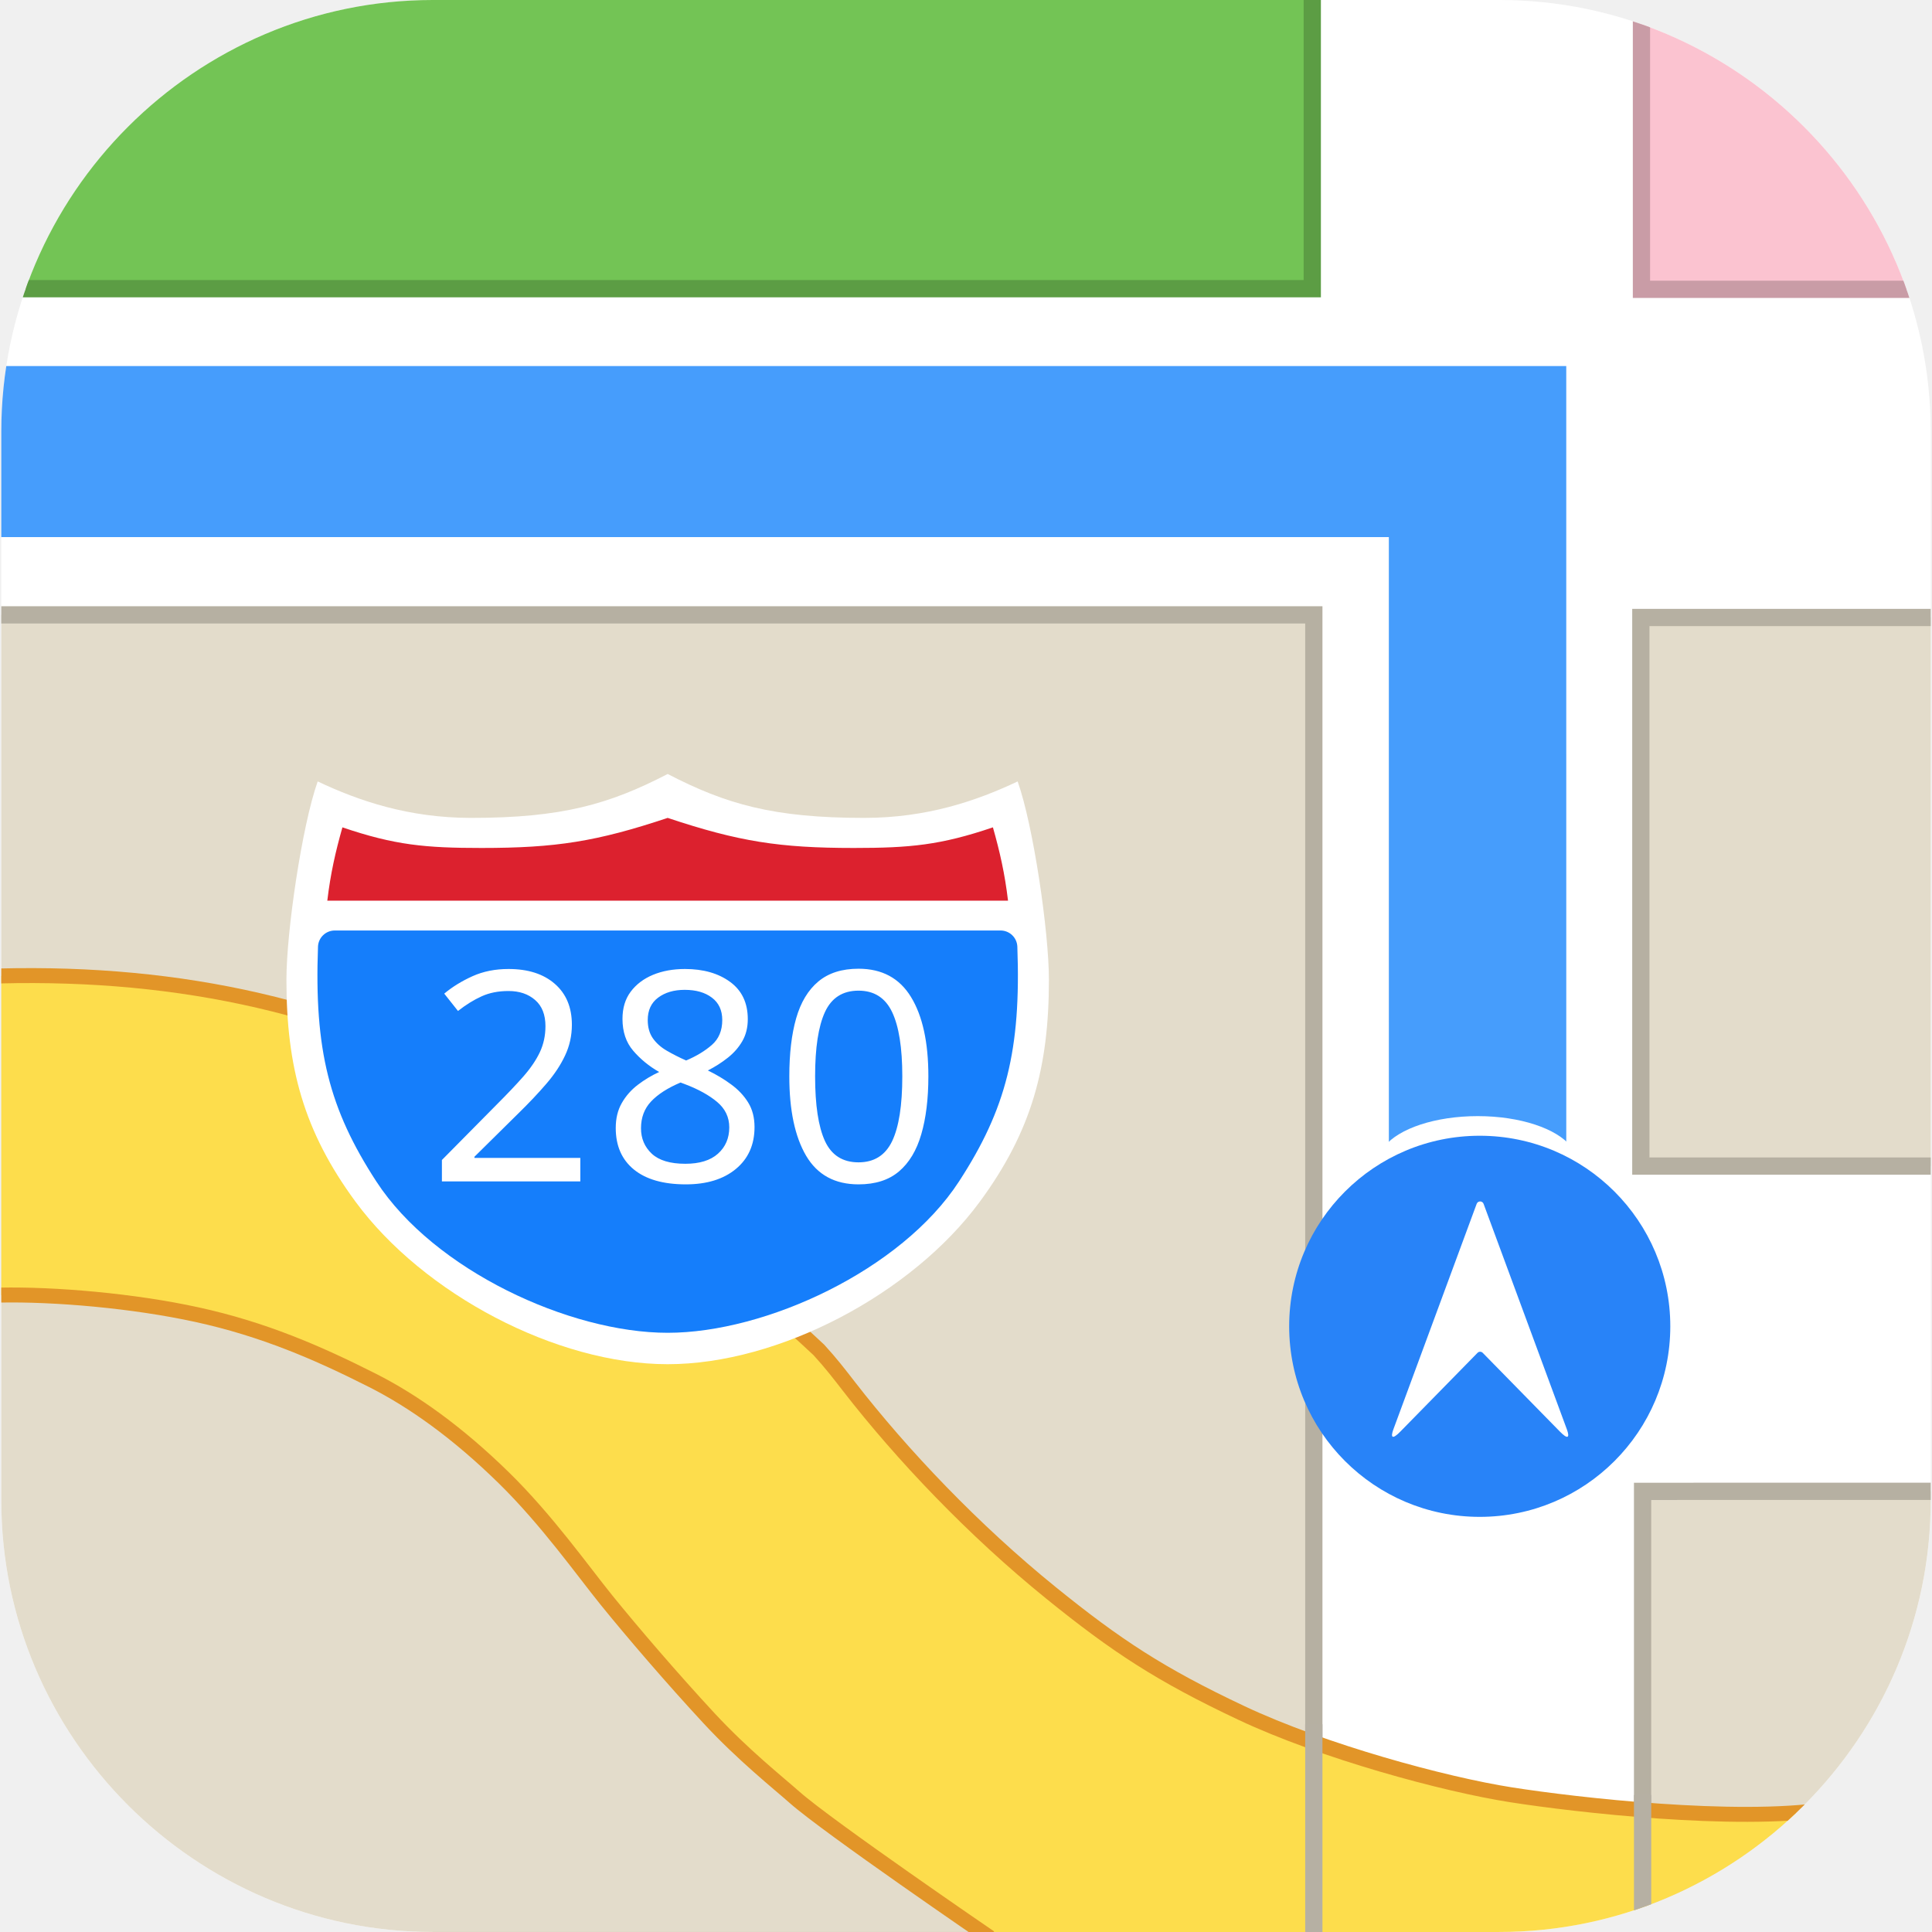
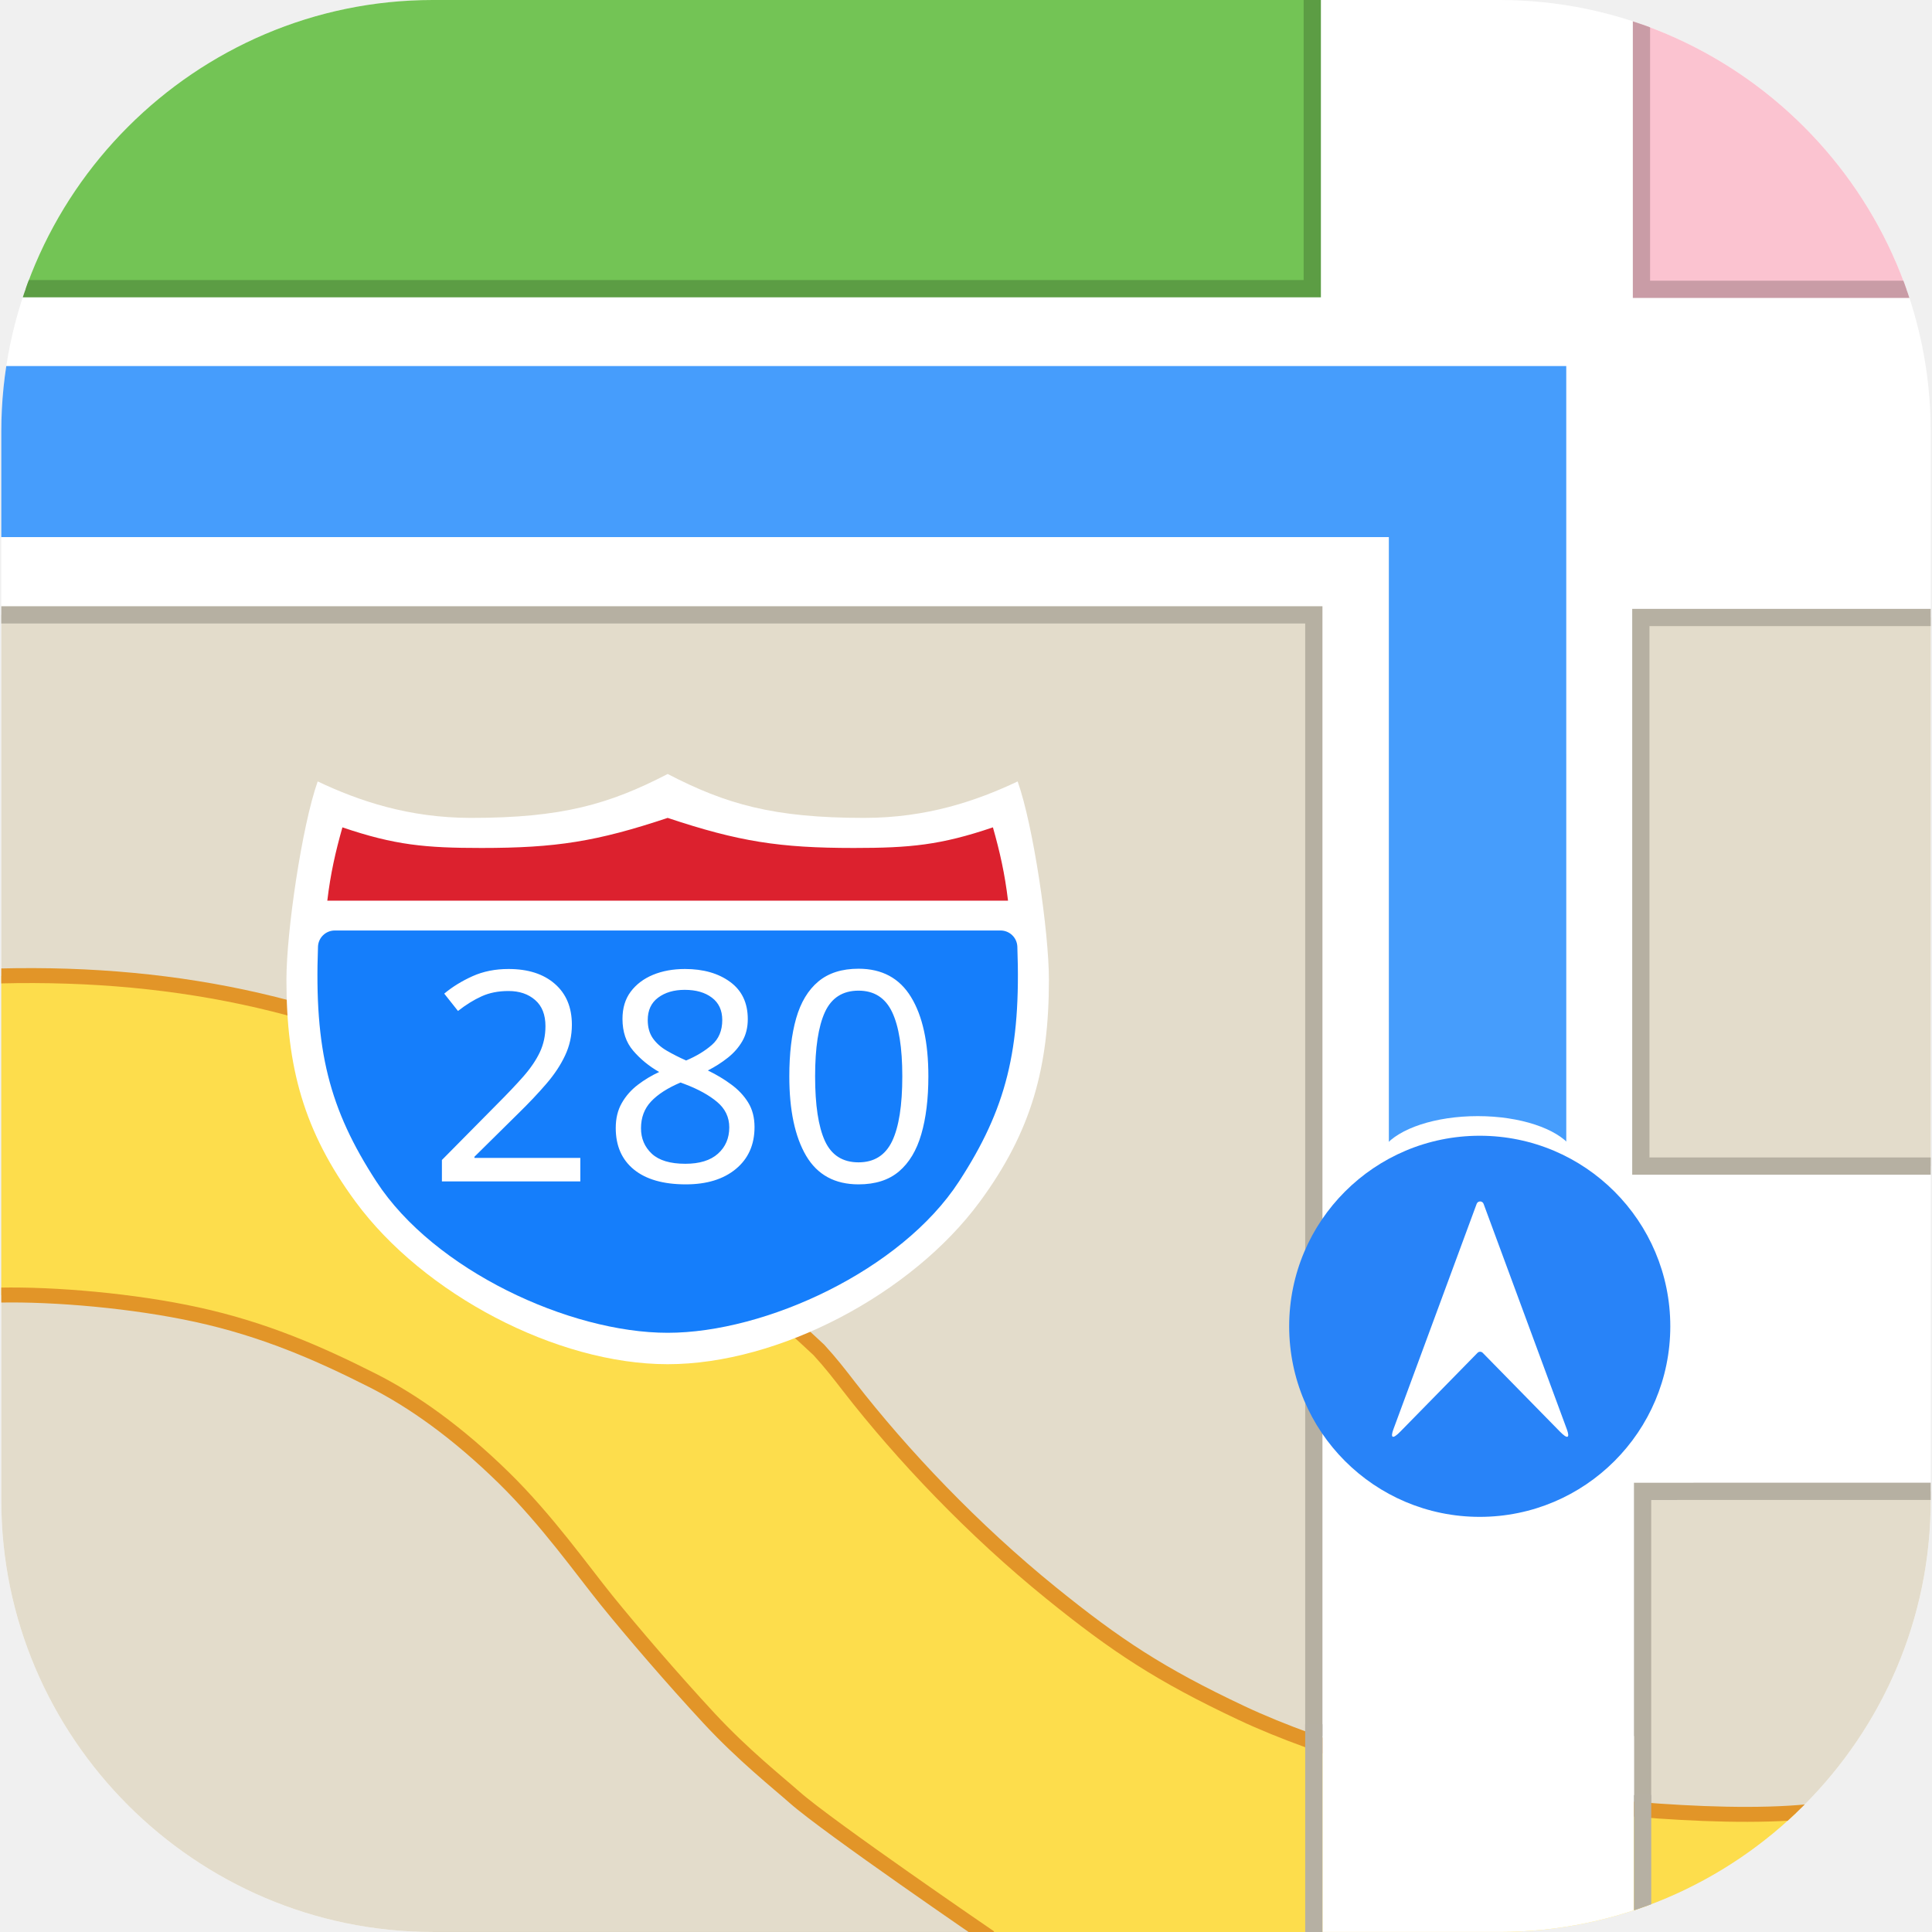
<svg xmlns="http://www.w3.org/2000/svg" xmlns:xlink="http://www.w3.org/1999/xlink" viewBox="0 0 335.84 335.836">
  <defs>
    <path id="a" d="M260.615 335.836H75.225c-41.25 0-75-33.75-75-75V75c0-41.25 33.75-75 75-75h185.39c41.25 0 75 33.75 75 75v185.836c0 41.25-33.75 75-75 75z" />
  </defs>
  <clipPath id="b">
    <use xlink:href="#a" overflow="visible" />
  </clipPath>
  <path clip-path="url(#b)" fill="#fff" d="M.002 0h335.836v335.836H.002z" />
  <g clip-path="url(#b)">
    <path fill="#fbc3d0" d="M285.335-1.5h52.005v51.792h-52.005z" />
    <path d="M335.84 0v48.791h-49.005V0h49.005m3-3h-55.005v54.791h55.005V-3z" fill="#c99ca6" />
  </g>
  <g clip-path="url(#b)">
    <path fill="#73c455" d="M-1.5-1.5h229.612v51.685H-1.5z" />
    <path d="M226.612 0v48.685H0V0h226.612m3-3H-3v54.685h232.612V-3z" fill="#5c9d44" />
  </g>
  <g clip-path="url(#b)">
    <path fill="#e3dccb" d="M-1.275 106.881h229.657v230.455H-1.275z" />
    <path d="M226.882 108.381v227.454H.225V108.381h226.657m3-3H-2.775v233.454h232.657V105.381z" fill="#b6b0a2" />
    <path fill="#e3dccb" d="M285.227 107.339h52.111v95.362h-52.111z" />
    <path d="M335.838 108.839v92.362h-49.111v-92.362h49.111m3-3h-55.111v98.362h55.111v-98.362z" fill="#b6b0a2" />
    <g>
      <path fill="#e3dccb" d="M285.532 337.336v-78.094l53.685-.003-.32 78.097z" />
      <path d="M337.712 260.739l-.309 75.096h-50.371v-75.093l50.68-.003m3.012-3h-3.013l-50.68.003h-3v81.093h56.359l.012-2.988.309-75.097.013-3.011z" fill="#b6b0a2" />
    </g>
  </g>
  <path d="M317.375 314.549c-15.779 2.334-43.183-.752-54.734-2.565-11.651-1.828-32.67-7.541-46.83-14.211s-21.817-11.733-33.124-20.886c-13.466-10.901-25.889-23.984-35.097-35.856-16.939-21.84-40.019-39.091-62.151-51.472-25.698-14.376-53.774-20.696-85.498-19.91v55.499c.096-.005.186-.009.284-.011 9.473-.182 22.866.954 34.017 3.392 11.528 2.52 20.952 6.593 30.513 11.428 6.967 3.522 14.645 8.925 22.816 16.926 7.501 7.344 13.765 16.218 17.868 21.285 4.46 5.507 11.324 13.519 17.783 20.487 5.978 6.449 12.103 11.298 14.857 13.744 5.73 5.089 32.539 23.438 32.539 23.438h126.797l19.96-21.288z" clip-path="url(#b)" fill="#fddd4c" />
  <g clip-path="url(#b)" fill="none" stroke="#e29528" stroke-width="2.6" stroke-miterlimit="10">
    <path d="M172.075 336.809s-28.265-19.322-33.995-24.411c-2.754-2.446-8.879-7.295-14.857-13.744-6.459-6.968-13.322-14.98-17.782-20.487-4.103-5.067-10.367-13.941-17.868-21.285-8.172-8-15.85-13.403-22.816-16.926-9.561-4.834-18.985-8.908-30.513-11.428-11.153-2.437-24.771-3.585-34.244-3.403M-.054 169.651c31.725-.786 59.801 5.535 85.498 19.91 19.925 11.146 54.742 42.993 56.89 45.086 2.112 2.304 3.571 4.207 5.261 6.386 9.208 11.872 21.63 24.955 35.097 35.856 11.307 9.153 18.964 14.215 33.124 20.886s35.179 12.383 46.83 14.211c11.551 1.812 38.956 4.899 54.734 2.565" />
  </g>
+   <path clip-path="url(#b)" fill="#fff" d="M229.881 301.772h54.151v34.063h-54.151z" />
  <g clip-path="url(#b)" fill="#b6b0a3">
    <path d="M226.882 299.72h2.999v36.116h-2.999zM284.033 312.033h3v20.453h-3z" />
  </g>
  <path clip-path="url(#b)" fill="#469dfc" d="M272.266 198.59l-.003-134.955H.228l-.08 29.726h241.274l.003 105.229z" />
  <path d="M273.05 199.241c-2.461-3.05-8.765-5.225-16.177-5.225-7.411 0-13.715 2.174-16.177 5.225h32.354z" clip-path="url(#b)" fill="#fff" />
  <circle cx="257.223" cy="230.552" r="33.125" clip-path="url(#b)" fill="#2883f8" />
  <path d="M272.374 248.478c-.441-1.204-11.728-31.758-14.482-39.212a.64.64 0 0 0-1.203 0c-2.754 7.454-14.041 38.008-14.482 39.212-.502 1.372-.234 1.872 1.248.341 1.312-1.356 11.14-11.37 13.381-13.653a.632.632 0 0 1 .909 0 7892.67 7892.67 0 0 1 13.381 13.654c1.482 1.531 1.751 1.03 1.248-.342zM176.898 135.836c-7.068 3.346-15.742 6.339-26.677 6.339-15.776 0-24.001-2.372-34.16-7.633-10.159 5.261-18.384 7.633-34.16 7.633-10.936 0-19.609-2.993-26.677-6.339-2.731 7.69-5.434 26.129-5.434 34.473 0 15.182 2.992 26.326 12.01 38.584 11.813 16.057 34.942 28.246 54.261 28.246s42.447-12.189 54.261-28.246c9.018-12.258 12.01-23.403 12.01-38.584 0-8.343-2.703-26.783-5.434-34.473z" clip-path="url(#b)" fill="#fff" />
  <path d="M176.845 164.562a2.917 2.917 0 0 0-2.908-2.813H58.185a2.918 2.918 0 0 0-2.908 2.813c-.657 17.942 1.931 28.203 10.152 40.831 10.032 15.408 33.582 26.287 50.631 26.287s40.6-10.879 50.631-26.287c8.223-12.628 10.811-22.889 10.154-40.831z" clip-path="url(#b)" fill="#157efb" />
  <path d="M172.599 143.819c-9.097 3.093-14.418 3.583-24.176 3.583-12.947 0-20.012-1.111-32.362-5.227-12.35 4.116-19.415 5.227-32.362 5.227-9.757 0-15.079-.49-24.176-3.583-1.205 4.251-2.069 8.043-2.627 12.743h118.329c-.557-4.699-1.421-8.492-2.626-12.743z" clip-path="url(#b)" fill="#dc212e" />
  <g clip-path="url(#b)">
    <text transform="translate(74.363 205.362)" fill="#fff" font-family="HelveticaNeue-Medium" font-size="51" letter-spacing="1">280</text>
  </g>
</svg>
